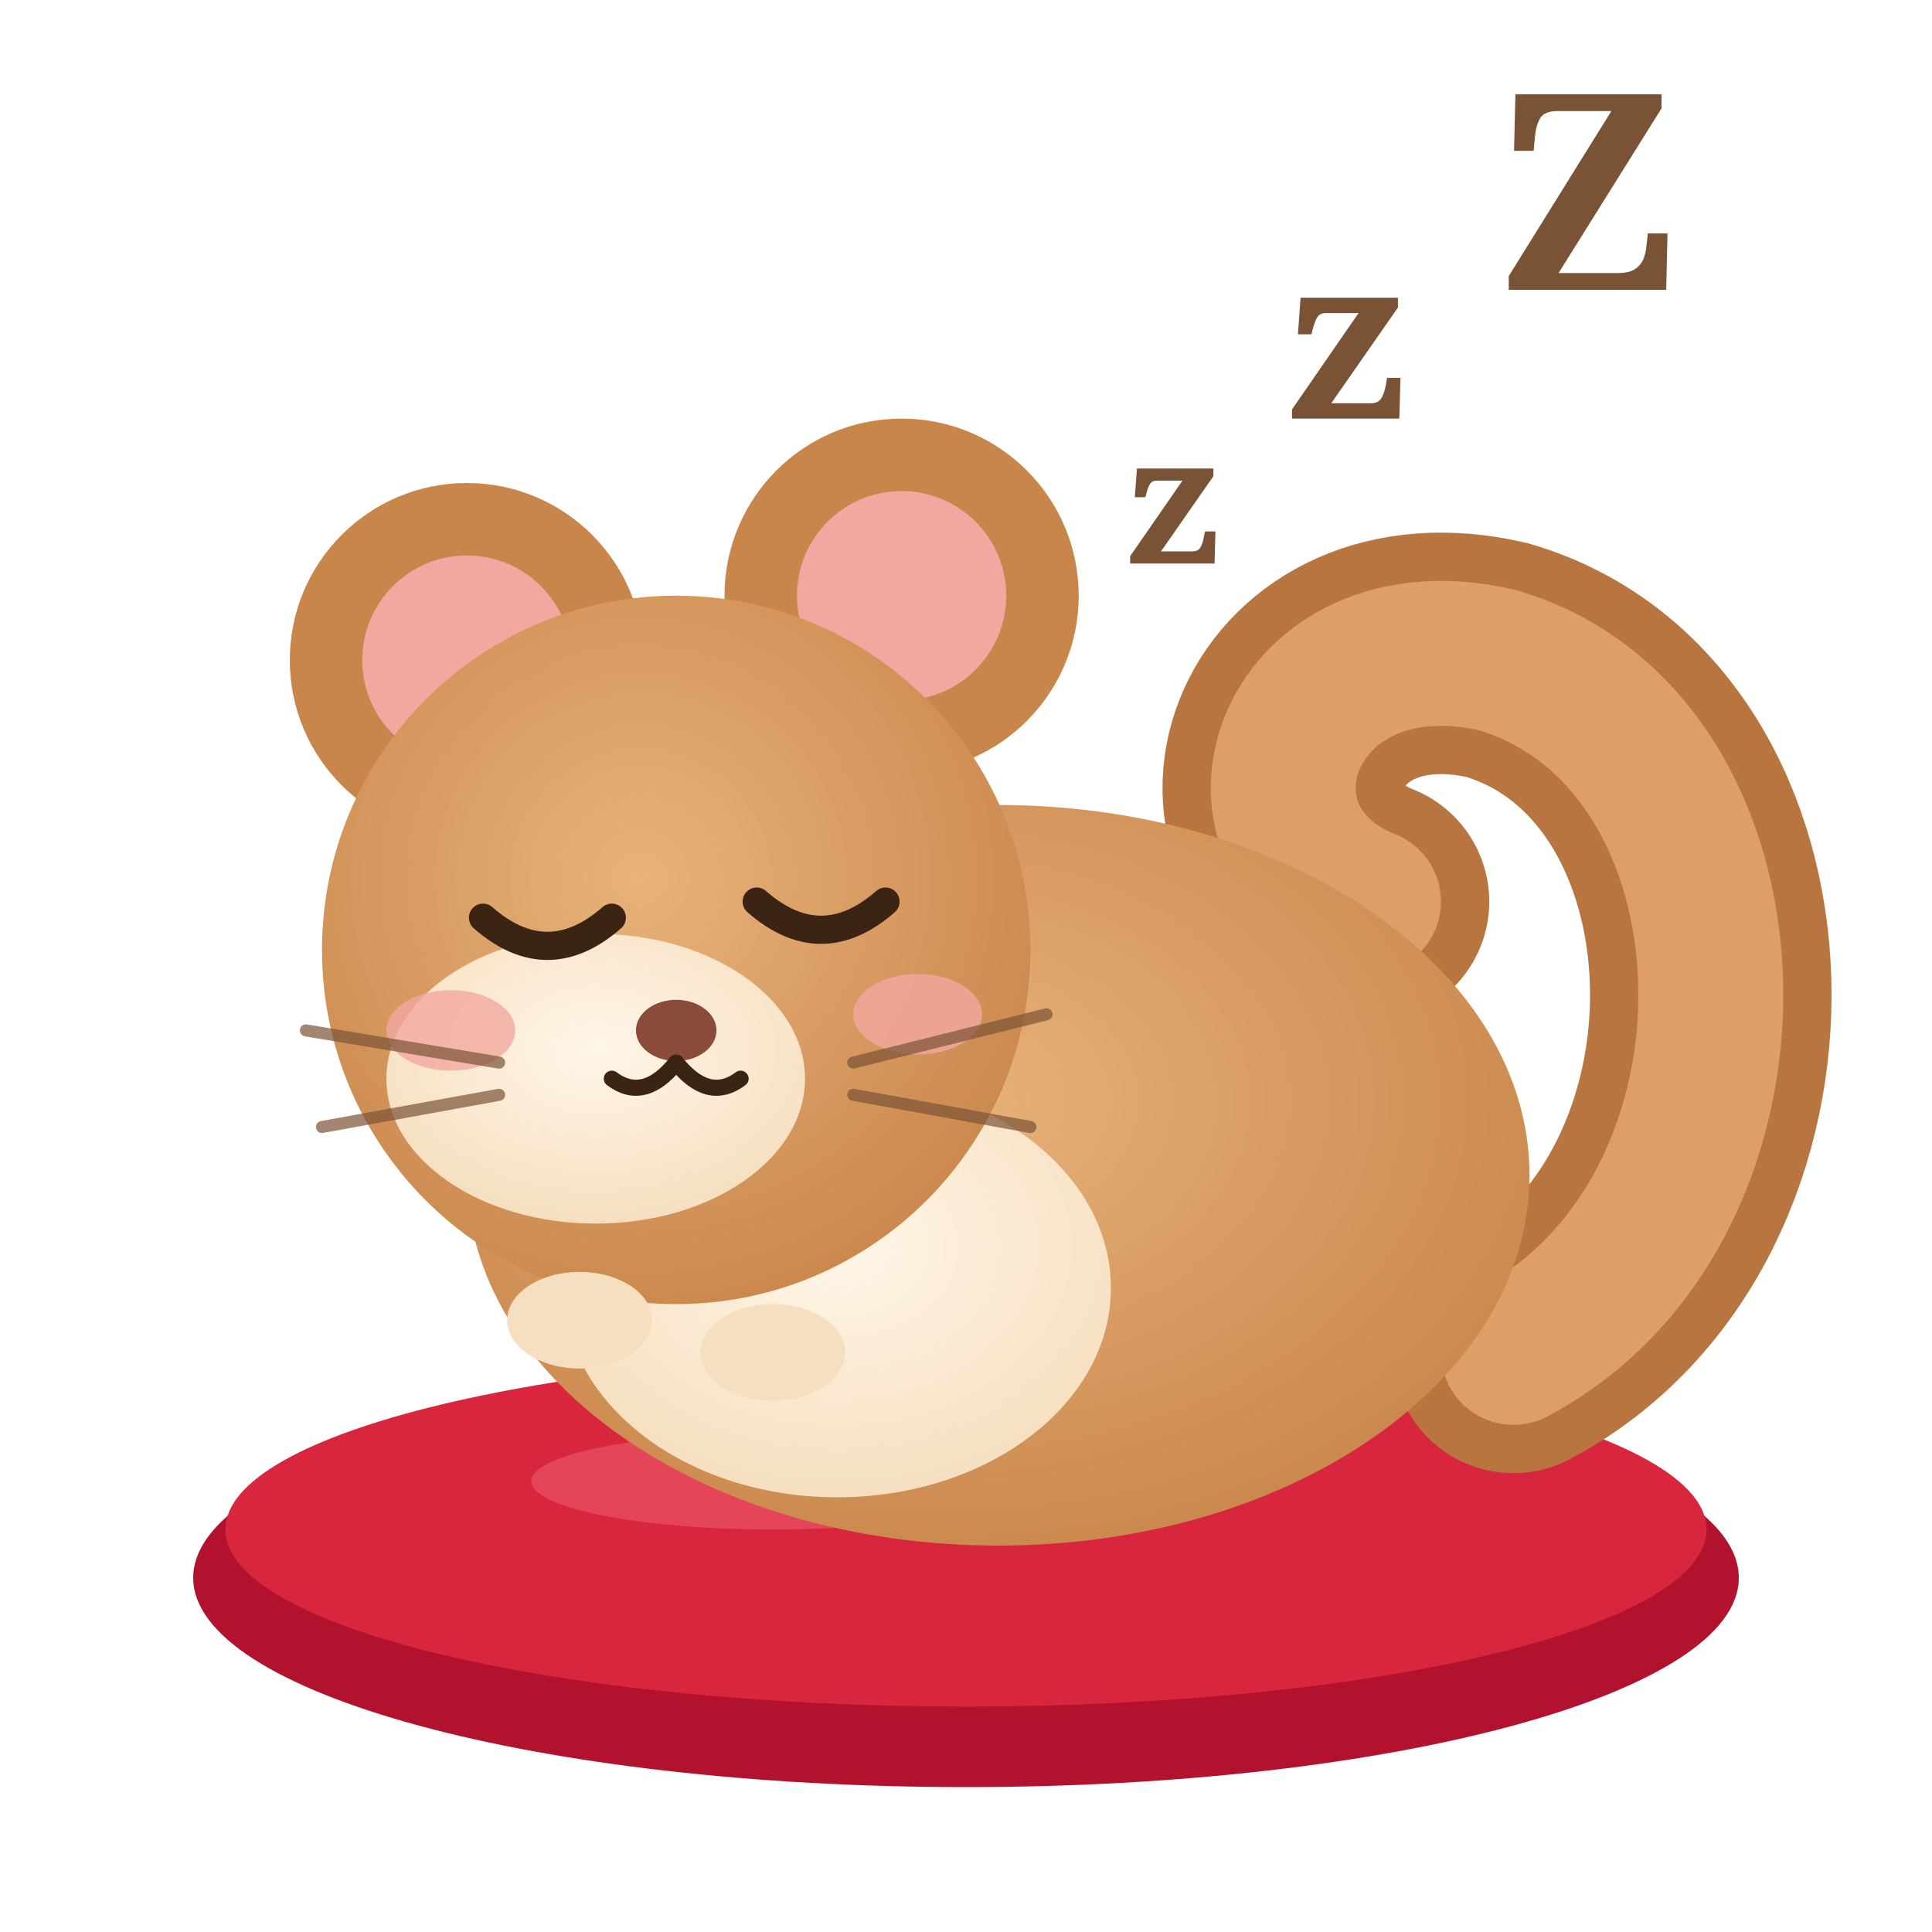
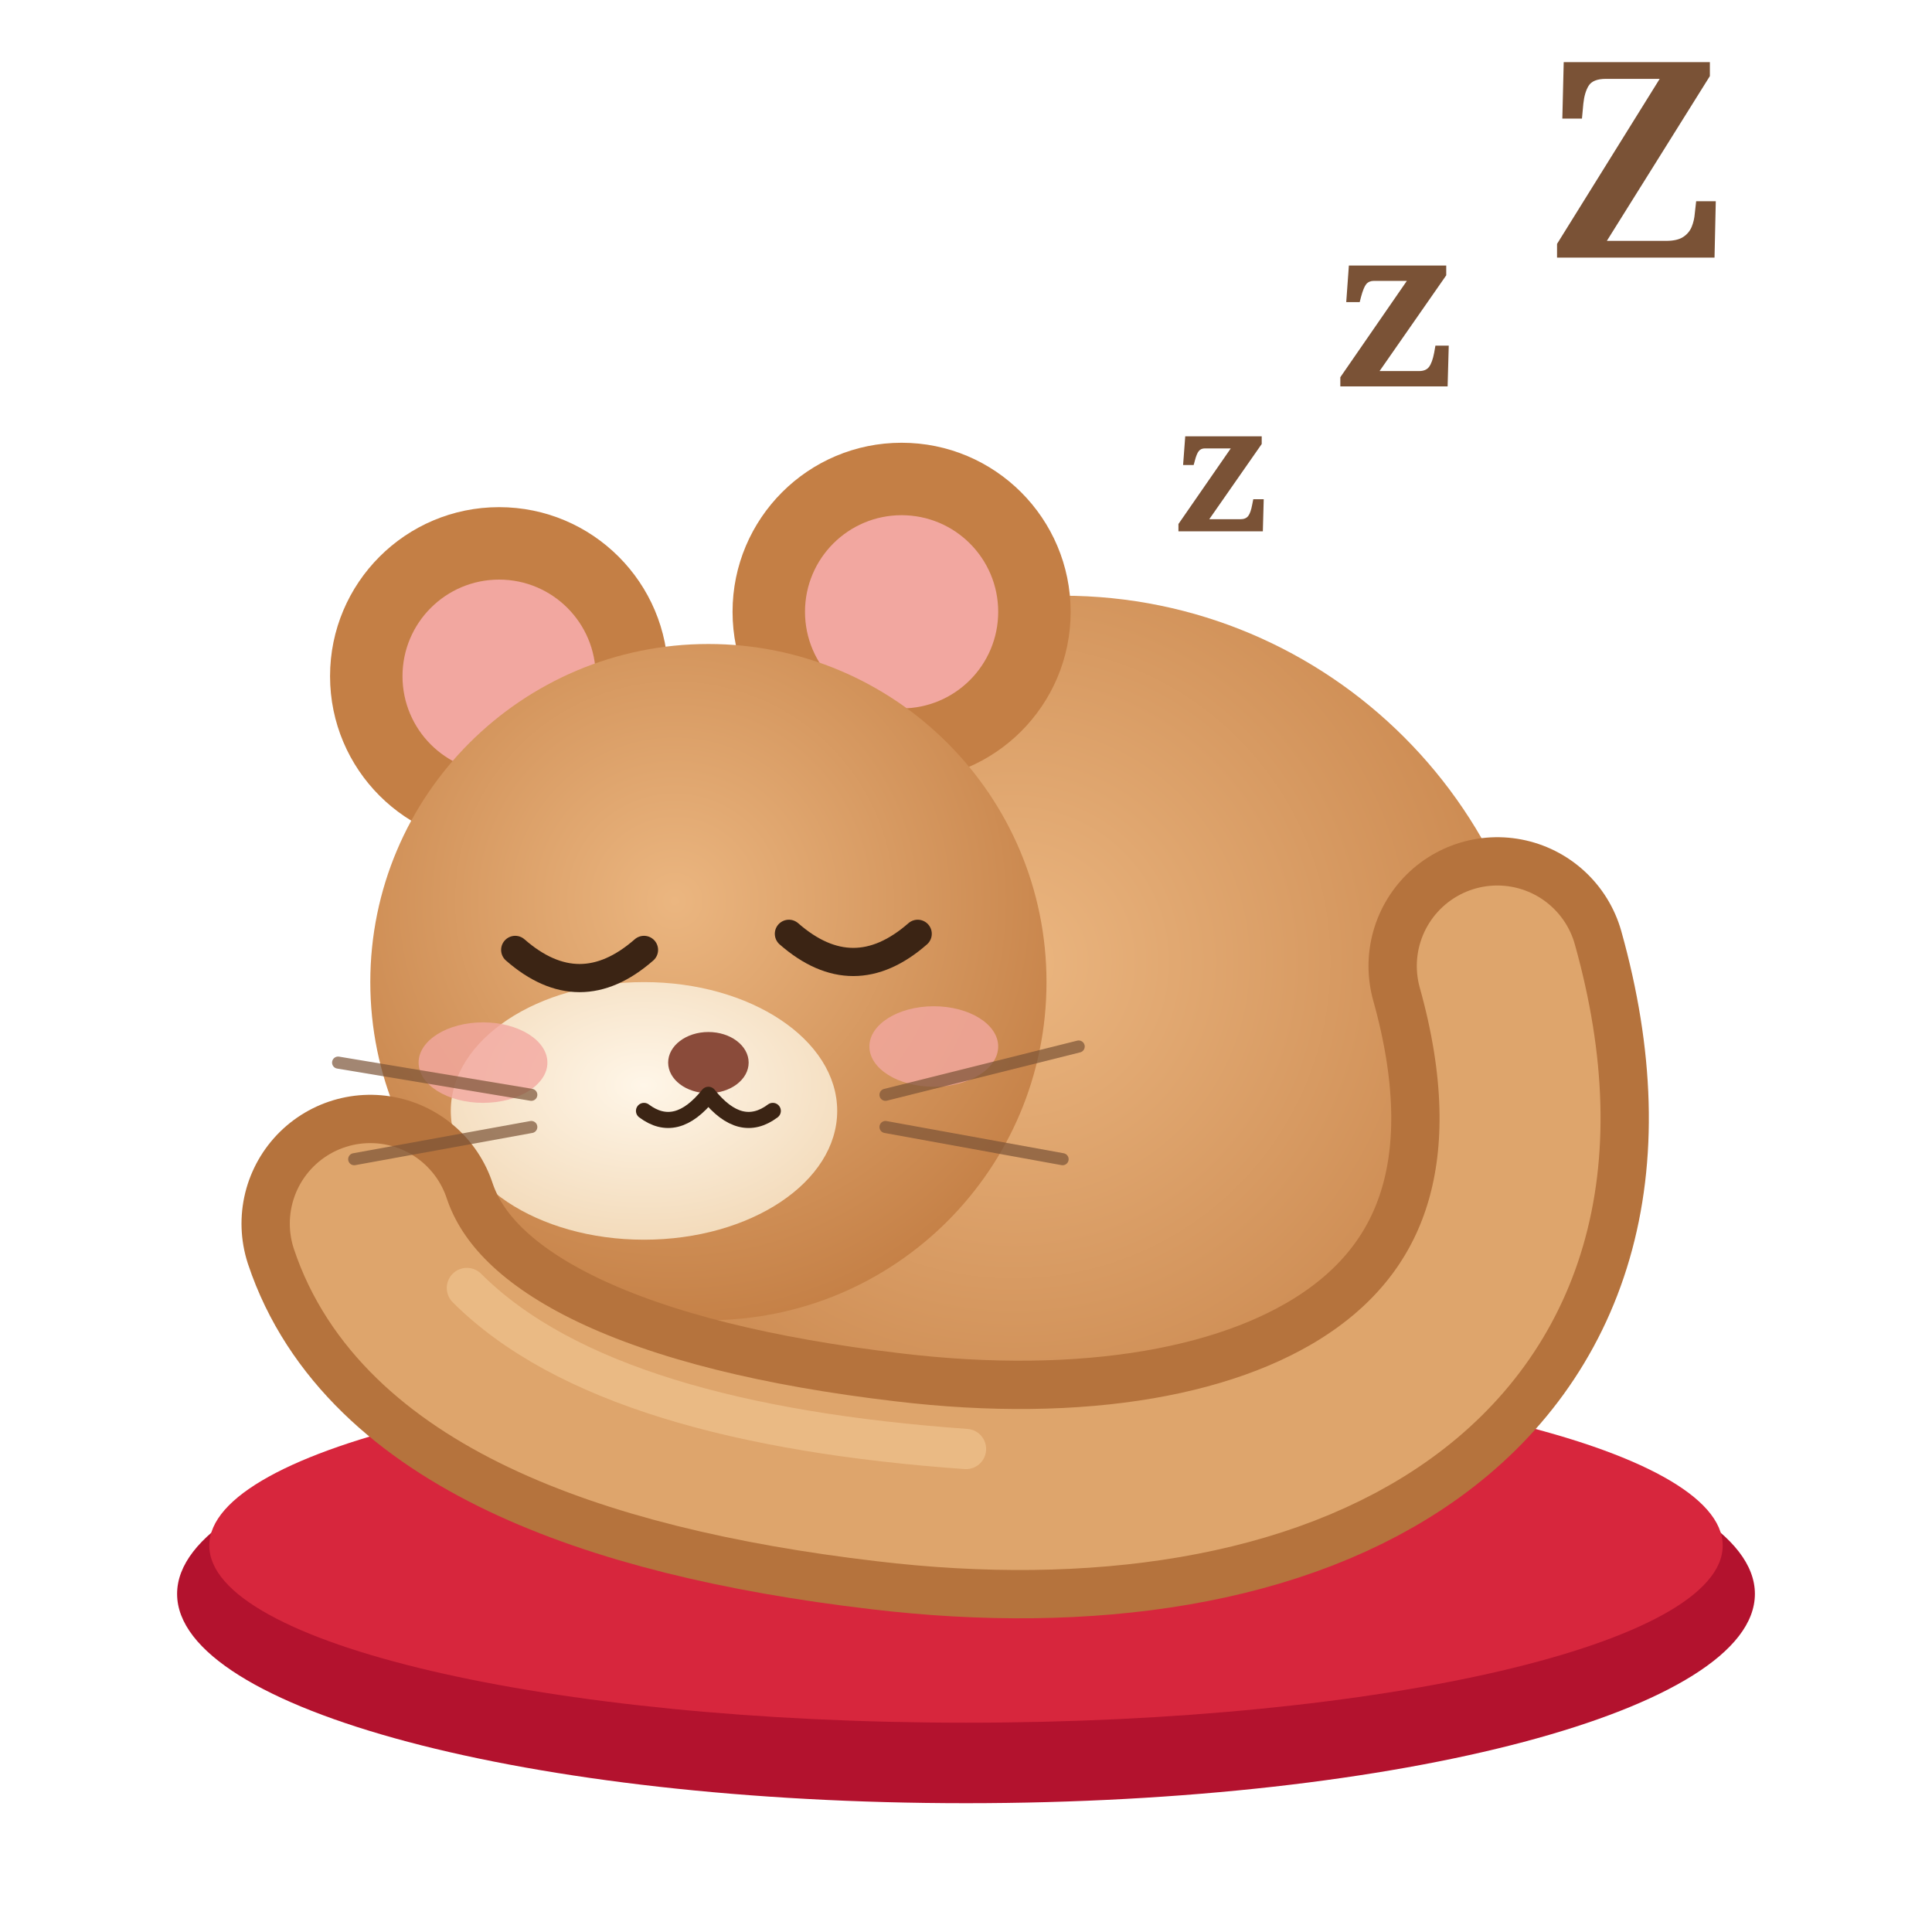
<svg xmlns="http://www.w3.org/2000/svg" viewBox="0 0 240 240" width="240" height="240">
  <defs>
-     <radialGradient id="fur" cx="45%" cy="40%" r="65%">
-       <stop offset="0" stop-color="#e8b27a" />
-       <stop offset="1" stop-color="#c9864a" />
+     <radialGradient id="fur" cx="45%" cy="38%" r="65%">
+       <stop offset="0" stop-color="#ebb680" />
+       <stop offset="1" stop-color="#c47f45" />
    </radialGradient>
-     <radialGradient id="belly" cx="50%" cy="40%" r="60%">
+     <radialGradient id="muzzle" cx="50%" cy="40%" r="60%">
      <stop offset="0" stop-color="#fff6e8" />
-       <stop offset="1" stop-color="#f6dfc0" />
+       <stop offset="1" stop-color="#f3dbbb" />
    </radialGradient>
  </defs>
-   <ellipse cx="120" cy="196" rx="96" ry="26" fill="#b3122e" />
-   <ellipse cx="120" cy="190" rx="92" ry="22" fill="#d7263d" />
-   <ellipse cx="96" cy="184" rx="30" ry="6" fill="#ef5a6b" opacity="0.6" />
-   <path d="M188 168 C 222 150, 220 92, 186 82 C 160 76, 150 104, 170 112" fill="none" stroke="#b97540" stroke-width="30" stroke-linecap="round" />
-   <path d="M188 168 C 222 150, 220 92, 186 82 C 160 76, 150 104, 170 112" fill="none" stroke="#dca067" stroke-width="18" stroke-linecap="round" />
-   <ellipse cx="124" cy="146" rx="66" ry="46" fill="url(#fur)" />
-   <ellipse cx="104" cy="160" rx="34" ry="26" fill="url(#belly)" />
-   <circle cx="58" cy="82" r="22" fill="#c9864a" />
-   <circle cx="58" cy="82" r="13" fill="#f2a7a0" />
-   <circle cx="112" cy="74" r="22" fill="#c9864a" />
-   <circle cx="112" cy="74" r="13" fill="#f2a7a0" />
-   <circle cx="84" cy="118" r="44" fill="url(#fur)" />
-   <ellipse cx="74" cy="134" rx="26" ry="18" fill="url(#belly)" />
-   <path d="M60 114 q 8 7 16 0" fill="none" stroke="#3b2414" stroke-width="3.5" stroke-linecap="round" />
-   <path d="M94 112 q 8 7 16 0" fill="none" stroke="#3b2414" stroke-width="3.5" stroke-linecap="round" />
-   <ellipse cx="56" cy="128" rx="8" ry="5" fill="#f2a7a0" opacity="0.8" />
-   <ellipse cx="114" cy="126" rx="8" ry="5" fill="#f2a7a0" opacity="0.8" />
-   <ellipse cx="84" cy="128" rx="5" ry="3.8" fill="#8a4b3a" />
-   <path d="M84 132 q -4 5 -8 2 M84 132 q 4 5 8 2" fill="none" stroke="#3b2414" stroke-width="2" stroke-linecap="round" />
+   <ellipse cx="120" cy="198" rx="98" ry="26" fill="#b3122e" />
+   <ellipse cx="120" cy="192" rx="94" ry="22" fill="#d7263d" />
+   <ellipse cx="92" cy="186" rx="30" ry="6" fill="#ef5a6b" opacity="0.6" />
+   <circle cx="132" cy="134" r="60" fill="url(#fur)" />
+   <circle cx="62" cy="84" r="21" fill="#c47f45" />
+   <circle cx="62" cy="84" r="12" fill="#f2a7a0" />
+   <circle cx="112" cy="76" r="21" fill="#c47f45" />
+   <circle cx="112" cy="76" r="12" fill="#f2a7a0" />
+   <circle cx="88" cy="122" r="42" fill="url(#fur)" />
+   <ellipse cx="80" cy="138" rx="24" ry="16" fill="url(#muzzle)" />
+   <path d="M186 120 C 200 170, 160 190, 110 184 C 76 180, 52 170, 46 152" fill="none" stroke="#b5733d" stroke-width="32" stroke-linecap="round" />
+   <path d="M186 120 C 200 170, 160 190, 110 184 C 76 180, 52 170, 46 152" fill="none" stroke="#dea56c" stroke-width="20" stroke-linecap="round" />
+   <path d="M120 180 C 92 178, 70 172, 58 160" fill="none" stroke="#f0c38e" stroke-width="5" stroke-linecap="round" opacity="0.7" />
+   <path d="M64 118 q 8 7 16 0" fill="none" stroke="#3b2414" stroke-width="3.5" stroke-linecap="round" />
+   <path d="M98 116 q 8 7 16 0" fill="none" stroke="#3b2414" stroke-width="3.5" stroke-linecap="round" />
+   <ellipse cx="60" cy="132" rx="8" ry="5" fill="#f2a7a0" opacity="0.8" />
+   <ellipse cx="116" cy="130" rx="8" ry="5" fill="#f2a7a0" opacity="0.8" />
+   <ellipse cx="88" cy="132" rx="5" ry="3.8" fill="#8a4b3a" />
+   <path d="M88 136 q -4 5 -8 2 M88 136 q 4 5 8 2" fill="none" stroke="#3b2414" stroke-width="2" stroke-linecap="round" />
  <g stroke="#7a5236" stroke-width="1.5" stroke-linecap="round" opacity="0.7">
-     <line x1="62" y1="132" x2="38" y2="128" />
-     <line x1="62" y1="136" x2="40" y2="140" />
-     <line x1="106" y1="132" x2="130" y2="126" />
-     <line x1="106" y1="136" x2="128" y2="140" />
+     <line x1="66" y1="136" x2="42" y2="132" />
+     <line x1="66" y1="140" x2="44" y2="144" />
+     <line x1="110" y1="136" x2="134" y2="130" />
+     <line x1="110" y1="140" x2="132" y2="144" />
  </g>
-   <ellipse cx="72" cy="164" rx="9" ry="6" fill="#f6dfc0" />
-   <ellipse cx="96" cy="168" rx="9" ry="6" fill="#f6dfc0" />
  <g fill="#7a5236" font-family="Georgia, serif" font-weight="bold">
-     <text x="140" y="70" font-size="22">z</text>
-     <text x="160" y="52" font-size="28">z</text>
-     <text x="186" y="36" font-size="34">Z</text>
+     <text x="146" y="66" font-size="22">z</text>
+     <text x="166" y="48" font-size="28">z</text>
+     <text x="192" y="32" font-size="34">Z</text>
  </g>
</svg>
